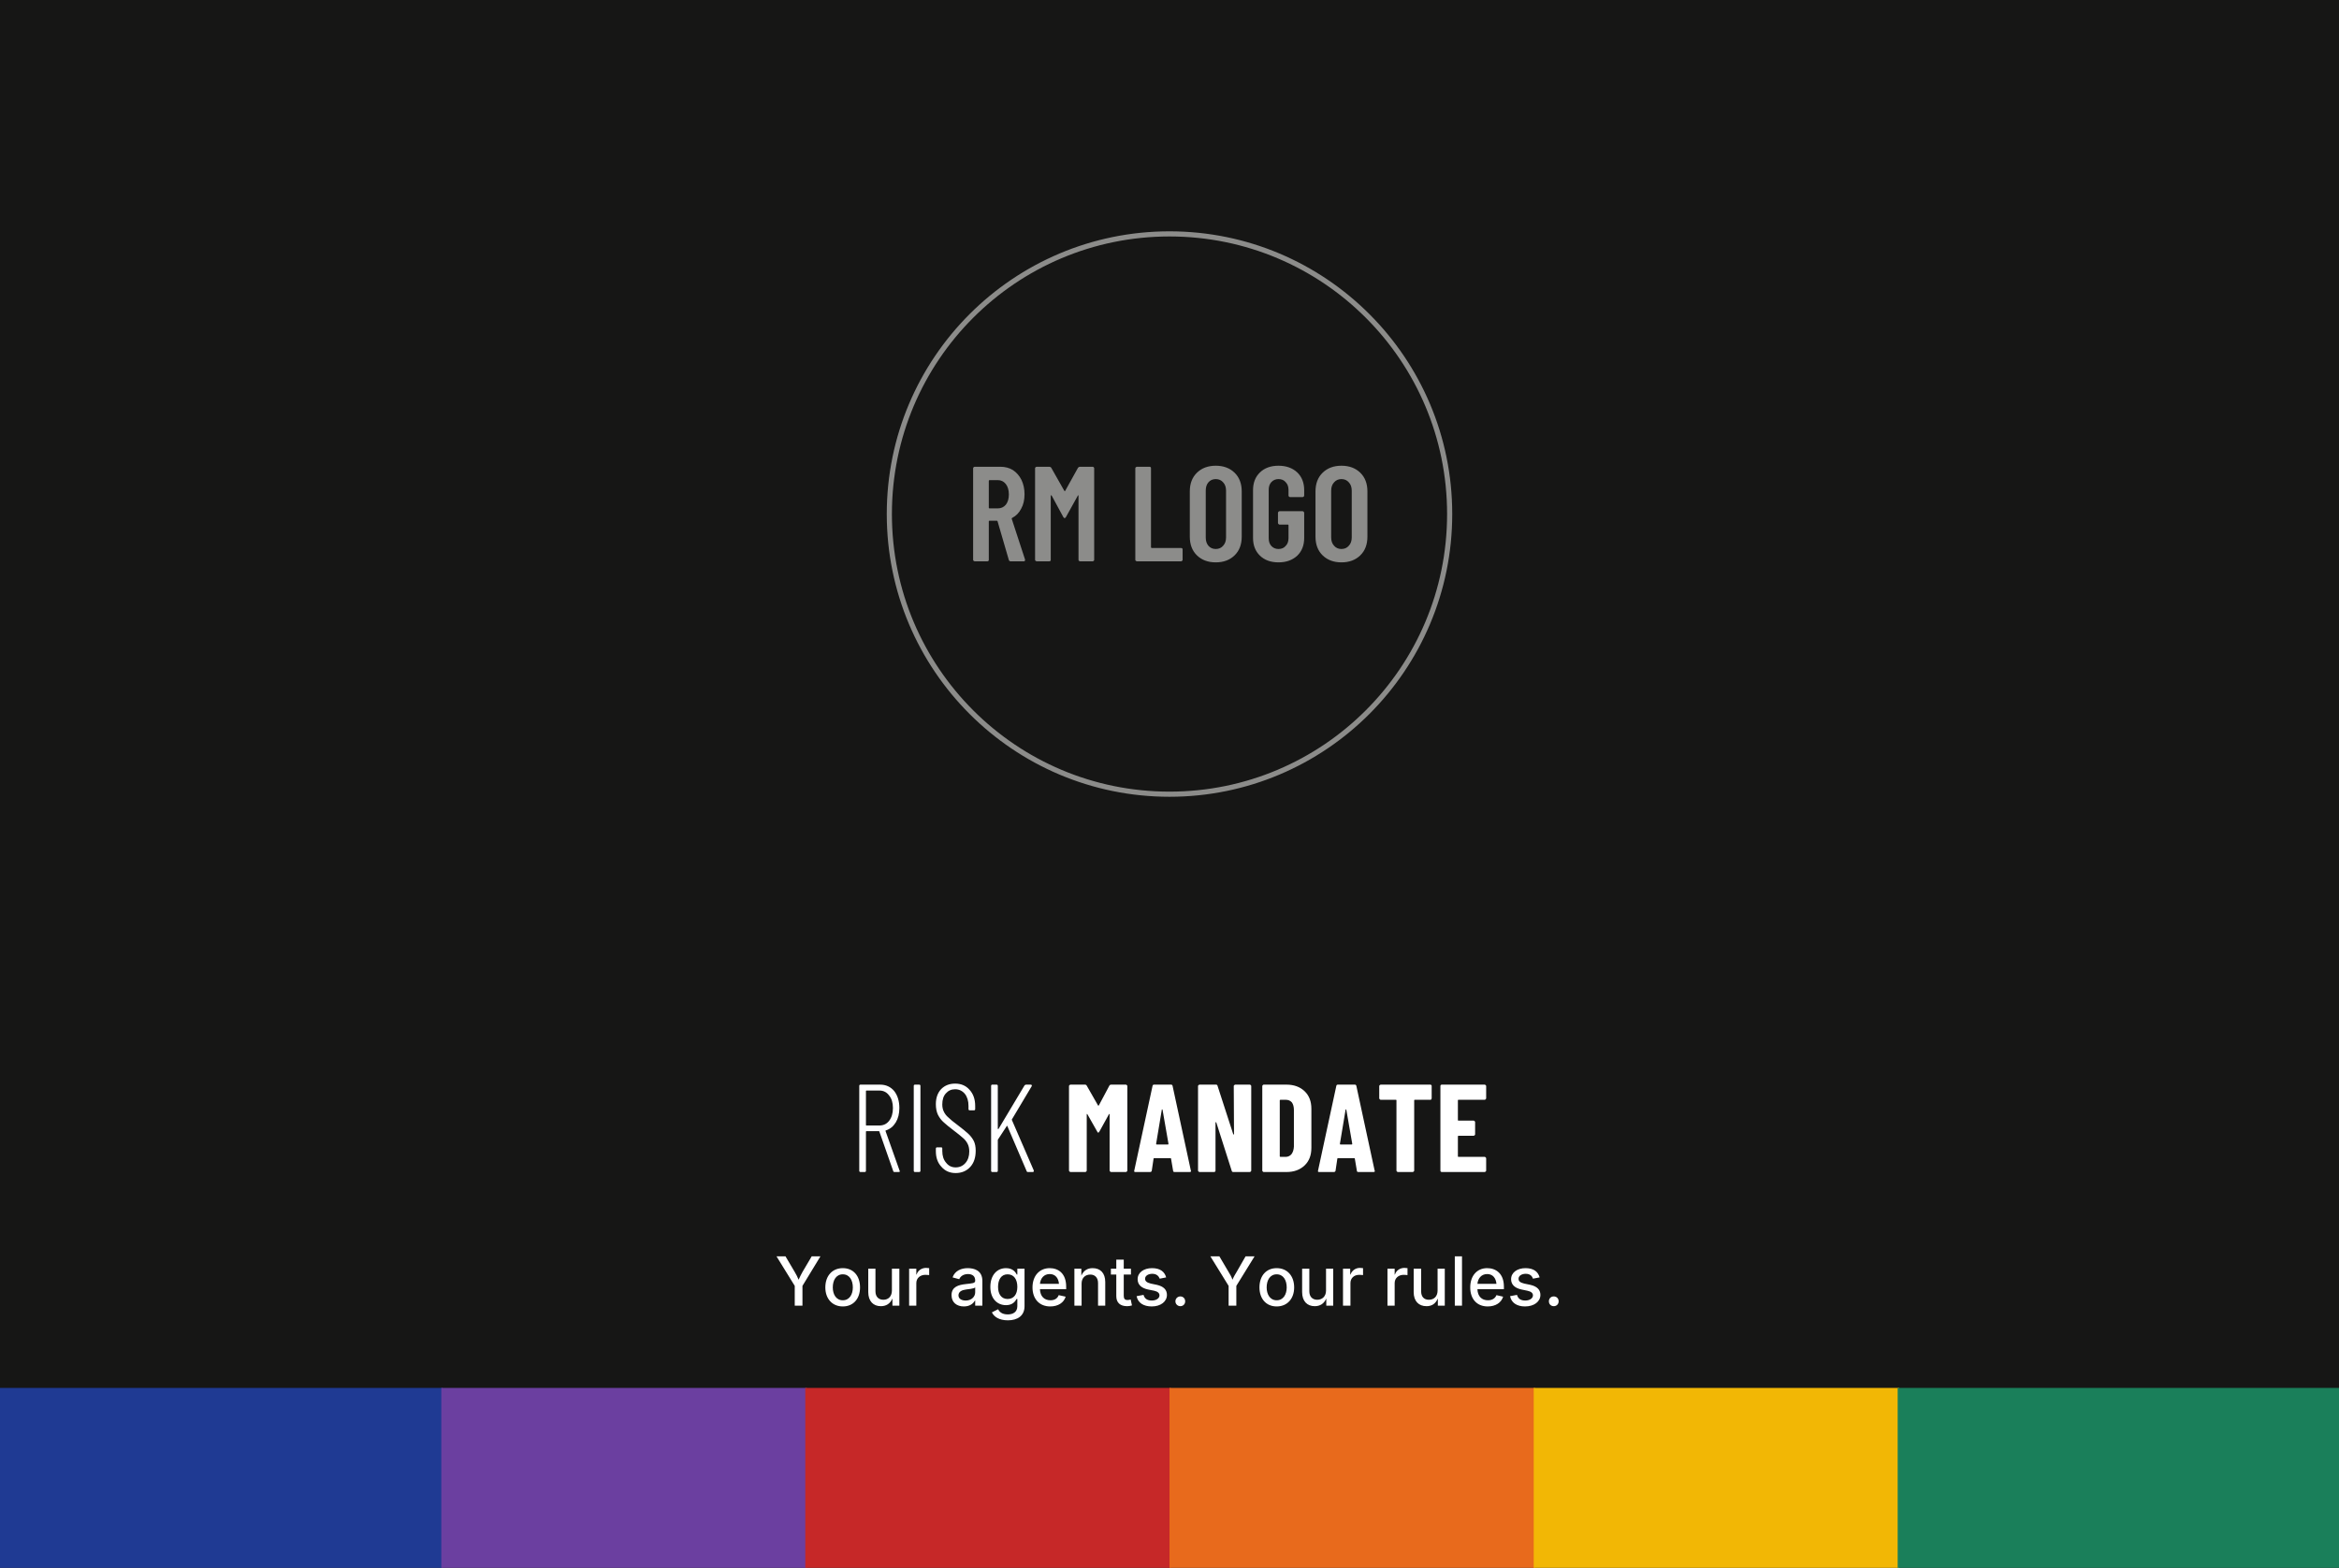
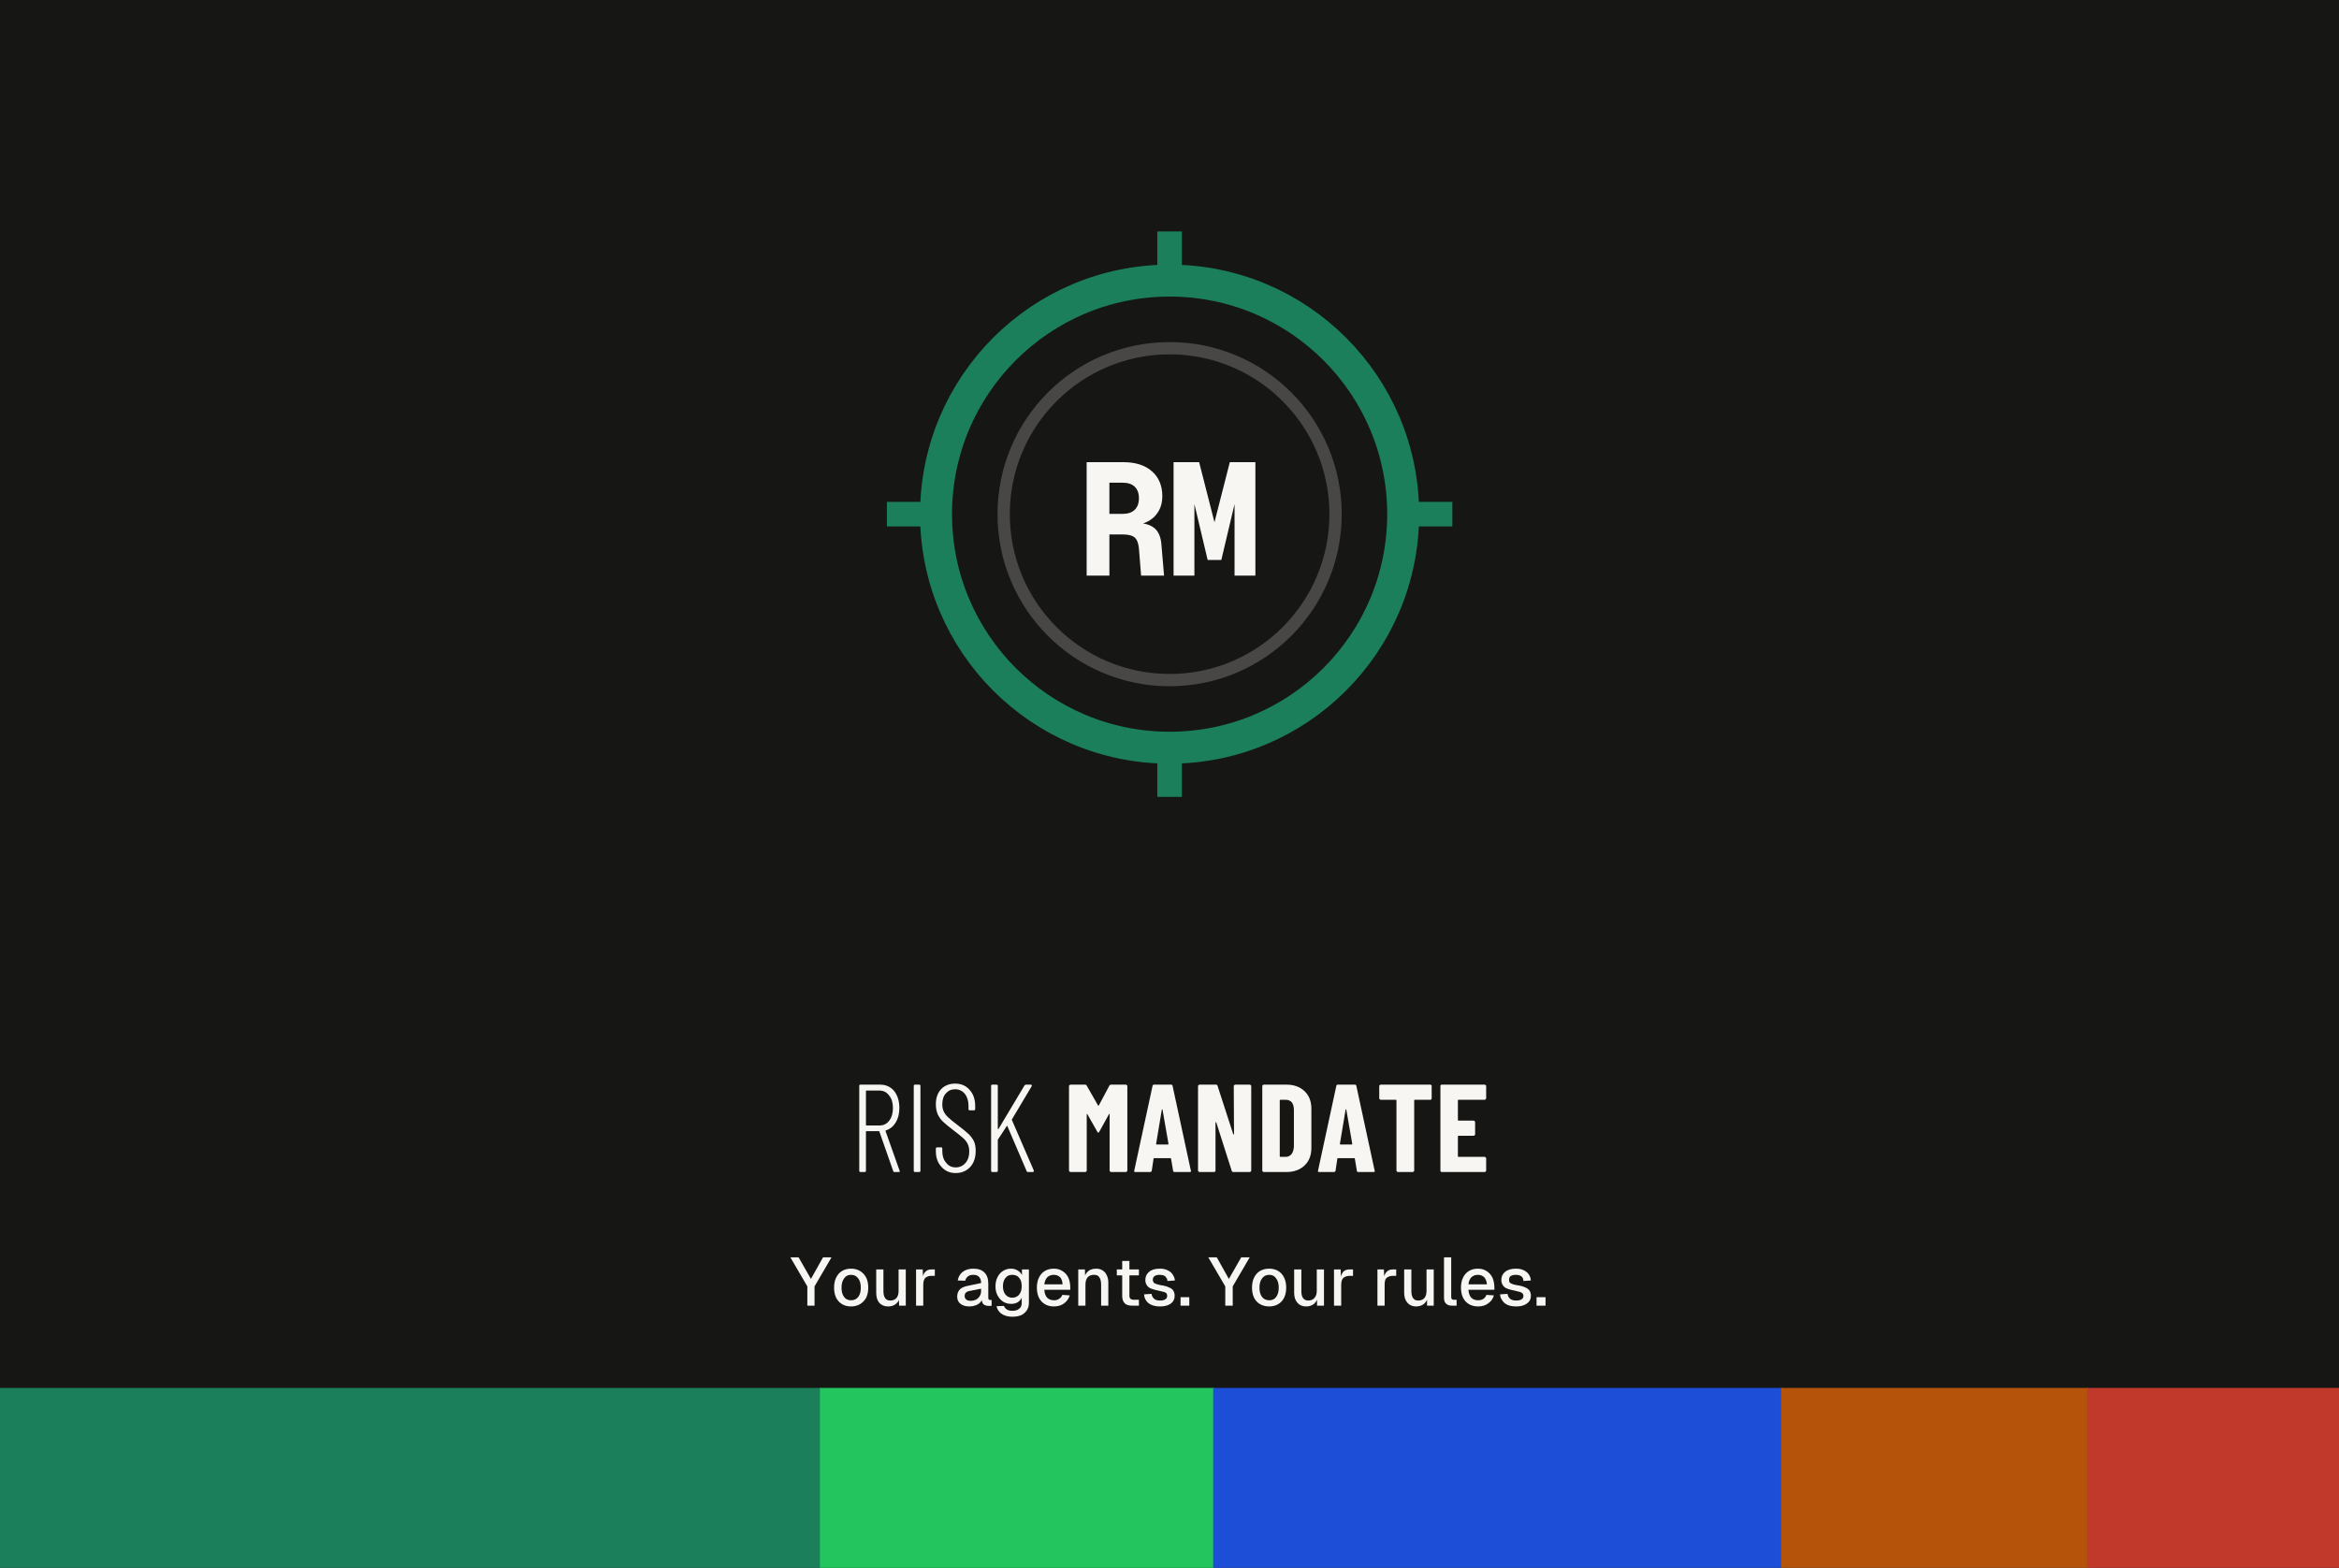
<svg xmlns="http://www.w3.org/2000/svg" width="91mm" height="61mm" viewBox="0 0 91 61">
  <rect x="0" y="0" width="91" height="61" fill="#161615" />
-   <g id="rm-logo" class="safe" data-role="logo" data-cut="knockout" data-d="22">
-     <circle cx="45.5" cy="20" r="10.9" fill="none" stroke="#8C8C8A" stroke-width="0.2" />
-     <path class="safe" data-role="placeholder" d="M39.25 21.79 38.81 20.28Q38.8 20.26 38.78 20.26H38.5Q38.47 20.26 38.47 20.28V21.78Q38.47 21.81 38.46 21.82Q38.44 21.84 38.41 21.84H37.93Q37.9 21.84 37.88 21.82Q37.86 21.81 37.86 21.78V18.22Q37.86 18.19 37.88 18.18Q37.9 18.16 37.93 18.16H38.92Q39.2 18.16 39.41 18.29Q39.62 18.43 39.74 18.67Q39.86 18.92 39.86 19.23Q39.86 19.56 39.73 19.79Q39.61 20.03 39.38 20.15Q39.36 20.16 39.36 20.18L39.88 21.77Q39.88 21.78 39.88 21.79Q39.88 21.84 39.83 21.84H39.32Q39.27 21.84 39.25 21.79ZM38.47 18.71V19.76Q38.47 19.78 38.5 19.78H38.82Q39.01 19.78 39.13 19.64Q39.25 19.49 39.25 19.24Q39.25 18.98 39.13 18.83Q39.01 18.68 38.82 18.68H38.5Q38.47 18.68 38.47 18.71ZM42.02 18.16H42.51Q42.53 18.16 42.55 18.18Q42.57 18.19 42.57 18.22V21.78Q42.57 21.81 42.55 21.82Q42.53 21.84 42.51 21.84H42.02Q42 21.84 41.98 21.82Q41.96 21.81 41.96 21.78V19.29Q41.96 19.27 41.95 19.27Q41.94 19.27 41.93 19.29L41.47 20.12Q41.44 20.16 41.42 20.16Q41.4 20.16 41.37 20.12L40.92 19.29Q40.91 19.27 40.9 19.27Q40.88 19.27 40.88 19.29V21.78Q40.88 21.81 40.87 21.82Q40.85 21.84 40.82 21.84H40.34Q40.31 21.84 40.29 21.82Q40.27 21.81 40.27 21.78V18.22Q40.27 18.19 40.29 18.18Q40.31 18.16 40.34 18.16H40.82Q40.87 18.16 40.9 18.2L41.41 19.1Q41.43 19.12 41.44 19.1L41.94 18.2Q41.97 18.16 42.02 18.16ZM44.17 21.78V18.22Q44.17 18.19 44.19 18.18Q44.21 18.16 44.24 18.16H44.72Q44.75 18.16 44.77 18.18Q44.78 18.19 44.78 18.22V21.29Q44.78 21.32 44.81 21.32H45.95Q45.97 21.32 45.99 21.33Q46.01 21.35 46.01 21.38V21.78Q46.01 21.81 45.99 21.82Q45.97 21.84 45.95 21.84H44.24Q44.21 21.84 44.19 21.82Q44.17 21.81 44.17 21.78ZM46.29 20.88V19.12Q46.29 18.66 46.57 18.39Q46.85 18.12 47.3 18.12Q47.75 18.12 48.03 18.39Q48.31 18.66 48.31 19.12V20.88Q48.31 21.34 48.03 21.61Q47.75 21.88 47.3 21.88Q46.85 21.88 46.57 21.61Q46.29 21.34 46.29 20.88ZM47.7 20.91V19.09Q47.7 18.89 47.59 18.77Q47.48 18.64 47.3 18.64Q47.12 18.64 47.01 18.77Q46.91 18.89 46.91 19.09V20.91Q46.91 21.11 47.01 21.23Q47.12 21.36 47.3 21.36Q47.48 21.36 47.59 21.23Q47.7 21.11 47.7 20.91ZM48.75 20.93V19.07Q48.75 18.64 49.02 18.38Q49.29 18.12 49.74 18.12Q50.19 18.12 50.47 18.38Q50.74 18.64 50.74 19.07V19.28Q50.74 19.31 50.72 19.32Q50.7 19.34 50.68 19.34H50.19Q50.17 19.34 50.15 19.32Q50.13 19.31 50.13 19.28V19.06Q50.13 18.87 50.02 18.76Q49.92 18.64 49.74 18.64Q49.57 18.64 49.46 18.76Q49.36 18.87 49.36 19.06V20.94Q49.36 21.13 49.46 21.24Q49.57 21.36 49.74 21.36Q49.92 21.36 50.02 21.24Q50.13 21.13 50.13 20.94V20.43Q50.13 20.41 50.1 20.41H49.78Q49.76 20.41 49.74 20.39Q49.72 20.37 49.72 20.34V19.96Q49.72 19.93 49.74 19.91Q49.76 19.89 49.78 19.89H50.68Q50.7 19.89 50.72 19.91Q50.74 19.93 50.74 19.96V20.93Q50.74 21.36 50.47 21.62Q50.19 21.88 49.74 21.88Q49.29 21.88 49.02 21.62Q48.75 21.36 48.75 20.93ZM51.18 20.88V19.12Q51.18 18.66 51.46 18.39Q51.74 18.12 52.19 18.12Q52.64 18.12 52.92 18.39Q53.2 18.66 53.2 19.12V20.88Q53.2 21.34 52.92 21.61Q52.64 21.88 52.19 21.88Q51.74 21.88 51.46 21.61Q51.18 21.34 51.18 20.88ZM52.59 20.91V19.09Q52.59 18.89 52.48 18.77Q52.37 18.64 52.19 18.64Q52.01 18.64 51.9 18.77Q51.79 18.89 51.79 19.09V20.91Q51.79 21.11 51.9 21.23Q52.01 21.36 52.19 21.36Q52.37 21.36 52.48 21.23Q52.59 21.11 52.59 20.91Z" fill="#8C8C8A" />
+   <g id="rm-logo" class="safe" data-role="logo" data-cut="knockout" data-d="22" data-src="brand/riskmandate-mark-knockout.svg" transform="translate(30.2,4.7) scale(0.478261)">
+     <circle cx="32" cy="32" r="19" stroke="#1A7F5A" stroke-width="2.6" fill="none" />
+     <circle cx="32" cy="32" r="13.5" stroke="#484746" stroke-width="1" fill="none" />
+     <g stroke="#1A7F5A" stroke-width="2">
+       <line x1="32" y1="9" x2="32" y2="14" />
+       <line x1="32" y1="50" x2="32" y2="55" />
+       <line x1="9" y1="32" x2="14" y2="32" />
+       <line x1="50" y1="32" x2="55" y2="32" />
+     </g>
+     <path d="M25.251 37.000L25.251 27.770L28.230 27.770C29.227 27.770 30.006 28.019 30.566 28.516C31.127 29.014 31.408 29.689 31.408 30.542C31.408 30.996 31.312 31.392 31.120 31.731C30.929 32.070 30.669 32.336 30.342 32.529C30.014 32.723 29.652 32.835 29.255 32.866L29.203 32.694C29.891 32.708 30.404 32.850 30.743 33.121C31.082 33.391 31.278 33.826 31.330 34.426L31.548 37.000L29.681 37.000L29.515 34.920C29.489 34.572 29.428 34.306 29.333 34.123C29.237 33.940 29.092 33.815 28.896 33.749C28.700 33.682 28.437 33.649 28.106 33.649L27.102 33.649L27.102 37.000ZM27.102 31.979L28.168 31.979C28.601 31.979 28.932 31.868 29.161 31.645C29.390 31.423 29.504 31.109 29.504 30.705C29.504 30.298 29.390 29.985 29.161 29.767C28.932 29.548 28.601 29.439 28.168 29.439L27.102 29.439ZM35.094 35.726L33.788 30.214L34.017 30.167L34.017 37.000L32.322 37.000L32.322 27.770L34.402 27.770L35.894 33.615L35.406 33.615L36.898 27.770L38.978 27.770L38.978 37.000L37.283 37.000L37.283 30.167L37.512 30.214L36.206 35.726Z" fill="#F7F6F2" />
  </g>
-   <path class="safe" data-role="wordmark" d="M34.75 45.56 34.21 44.02Q34.21 44.01 34.19 44.01H33.71Q33.69 44.01 33.69 44.03V45.55Q33.69 45.6 33.64 45.6H33.48Q33.43 45.6 33.43 45.55V42.25Q33.43 42.2 33.48 42.2H34.24Q34.58 42.2 34.79 42.45Q34.99 42.71 34.99 43.11Q34.99 43.44 34.85 43.67Q34.71 43.9 34.47 43.98Q34.45 43.98 34.45 44L35 45.55L35.01 45.57Q35.01 45.6 34.96 45.6H34.8Q34.76 45.6 34.75 45.56ZM33.69 42.45V43.77Q33.69 43.79 33.71 43.79H34.21Q34.45 43.79 34.59 43.61Q34.74 43.42 34.74 43.11Q34.74 42.8 34.59 42.62Q34.45 42.43 34.21 42.43H33.71Q33.69 42.43 33.69 42.45ZM35.55 45.55V42.25Q35.55 42.2 35.6 42.2H35.76Q35.81 42.2 35.81 42.25V45.55Q35.81 45.6 35.76 45.6H35.6Q35.55 45.6 35.55 45.55ZM36.41 44.79V44.69Q36.41 44.64 36.46 44.64H36.62Q36.66 44.64 36.66 44.69V44.78Q36.66 45.07 36.81 45.24Q36.95 45.42 37.18 45.42Q37.41 45.42 37.56 45.25Q37.71 45.08 37.71 44.8Q37.71 44.62 37.64 44.49Q37.57 44.36 37.46 44.27Q37.35 44.17 37.1 43.98Q36.85 43.79 36.72 43.67Q36.58 43.55 36.49 43.37Q36.41 43.2 36.41 42.96Q36.41 42.59 36.62 42.37Q36.83 42.16 37.16 42.16Q37.51 42.16 37.72 42.4Q37.94 42.64 37.94 43.03V43.15Q37.94 43.2 37.89 43.2H37.73Q37.68 43.2 37.68 43.15V43.03Q37.68 42.74 37.54 42.56Q37.39 42.38 37.16 42.38Q36.94 42.38 36.8 42.54Q36.66 42.69 36.66 42.97Q36.66 43.13 36.72 43.25Q36.78 43.38 36.9 43.48Q37.01 43.59 37.24 43.76Q37.53 43.98 37.67 44.11Q37.81 44.24 37.89 44.4Q37.96 44.55 37.96 44.77Q37.96 45.17 37.75 45.4Q37.53 45.64 37.18 45.64Q36.84 45.64 36.63 45.4Q36.41 45.17 36.41 44.79ZM38.56 45.55V42.25Q38.56 42.2 38.61 42.2H38.77Q38.82 42.2 38.82 42.25V43.91Q38.82 43.93 38.83 43.93Q38.84 43.93 38.85 43.92L39.86 42.23Q39.89 42.2 39.92 42.2H40.1Q40.13 42.2 40.14 42.22Q40.15 42.23 40.14 42.26L39.37 43.55Q39.36 43.56 39.37 43.58L40.22 45.54L40.22 45.56Q40.22 45.6 40.18 45.6H39.99Q39.95 45.6 39.94 45.56L39.19 43.81Q39.19 43.79 39.17 43.81L38.83 44.33Q38.82 44.34 38.82 44.36V45.55Q38.82 45.6 38.77 45.6H38.61Q38.56 45.6 38.56 45.55Z" fill="#FFFFFF" />
-   <path class="safe" data-role="wordmark" d="M43.24 42.2H43.8Q43.82 42.2 43.84 42.22Q43.86 42.23 43.86 42.26V45.54Q43.86 45.57 43.84 45.58Q43.82 45.6 43.8 45.6H43.23Q43.21 45.6 43.19 45.58Q43.17 45.57 43.17 45.54V43.36Q43.17 43.34 43.16 43.34Q43.15 43.34 43.14 43.36L42.77 44.03Q42.74 44.07 42.73 44.07Q42.71 44.07 42.69 44.03L42.31 43.36Q42.3 43.34 42.29 43.34Q42.28 43.34 42.28 43.36V45.54Q42.28 45.57 42.26 45.58Q42.25 45.6 42.22 45.6H41.65Q41.63 45.6 41.61 45.58Q41.59 45.57 41.59 45.54V42.26Q41.59 42.23 41.61 42.22Q41.63 42.2 41.65 42.2H42.21Q42.26 42.2 42.28 42.24L42.72 43.01Q42.73 43.03 42.75 43.01L43.16 42.24Q43.18 42.2 43.24 42.2ZM45.64 45.55 45.56 45.08Q45.56 45.06 45.53 45.06H44.91Q44.88 45.06 44.88 45.08L44.81 45.55Q44.8 45.6 44.74 45.6H44.17Q44.11 45.6 44.13 45.54L44.84 42.25Q44.85 42.2 44.9 42.2H45.56Q45.61 42.2 45.62 42.25L46.33 45.54L46.34 45.56Q46.34 45.6 46.28 45.6H45.7Q45.64 45.6 45.64 45.55ZM45 44.53H45.44Q45.46 44.53 45.46 44.5L45.23 43.18Q45.22 43.16 45.21 43.16Q45.2 43.16 45.2 43.18L44.98 44.5Q44.98 44.53 45 44.53ZM48.06 42.2H48.62Q48.65 42.2 48.66 42.22Q48.68 42.23 48.68 42.26V45.54Q48.68 45.57 48.66 45.58Q48.65 45.6 48.62 45.6H47.98Q47.93 45.6 47.92 45.55L47.32 43.67Q47.31 43.66 47.3 43.66Q47.29 43.66 47.29 43.68L47.29 45.54Q47.29 45.57 47.28 45.58Q47.26 45.6 47.23 45.6H46.67Q46.65 45.6 46.63 45.58Q46.61 45.57 46.61 45.54V42.26Q46.61 42.23 46.63 42.22Q46.65 42.2 46.67 42.2H47.31Q47.36 42.2 47.37 42.25L47.98 44.13Q47.98 44.14 47.99 44.14Q48.01 44.14 48.01 44.12L48 42.26Q48 42.23 48.02 42.22Q48.04 42.2 48.06 42.2ZM49.11 45.54V42.26Q49.11 42.23 49.13 42.22Q49.14 42.2 49.17 42.2H50.05Q50.49 42.2 50.76 42.46Q51.02 42.71 51.02 43.14V44.66Q51.02 45.09 50.76 45.34Q50.49 45.6 50.05 45.6H49.17Q49.14 45.6 49.13 45.58Q49.11 45.57 49.11 45.54ZM49.82 45.01 50.04 45.01Q50.17 45 50.25 44.9Q50.33 44.79 50.34 44.61V43.19Q50.34 43 50.26 42.89Q50.17 42.79 50.03 42.79H49.82Q49.79 42.79 49.79 42.81V44.99Q49.79 45.01 49.82 45.01ZM52.79 45.55 52.71 45.08Q52.71 45.06 52.68 45.06H52.06Q52.03 45.06 52.03 45.08L51.96 45.55Q51.95 45.6 51.89 45.6H51.32Q51.26 45.6 51.28 45.54L51.99 42.25Q52 42.2 52.05 42.2H52.71Q52.76 42.2 52.77 42.25L53.48 45.54L53.49 45.56Q53.49 45.6 53.43 45.6H52.85Q52.79 45.6 52.79 45.55ZM52.15 44.53H52.59Q52.61 44.53 52.61 44.5L52.38 43.18Q52.37 43.16 52.36 43.16Q52.35 43.16 52.35 43.18L52.13 44.5Q52.13 44.53 52.15 44.53ZM55.7 42.26V42.73Q55.7 42.75 55.69 42.77Q55.67 42.79 55.65 42.79H55.04Q55.02 42.79 55.02 42.81V45.54Q55.02 45.57 55 45.58Q54.98 45.6 54.96 45.6H54.39Q54.36 45.6 54.35 45.58Q54.33 45.57 54.33 45.54V42.81Q54.33 42.79 54.31 42.79H53.72Q53.7 42.79 53.68 42.77Q53.66 42.75 53.66 42.73V42.26Q53.66 42.23 53.68 42.22Q53.7 42.2 53.72 42.2H55.65Q55.67 42.2 55.69 42.22Q55.7 42.23 55.7 42.26ZM57.76 42.79H56.74Q56.72 42.79 56.72 42.81V43.58Q56.72 43.6 56.74 43.6H57.33Q57.35 43.6 57.37 43.62Q57.39 43.64 57.39 43.66V44.13Q57.39 44.16 57.37 44.17Q57.35 44.19 57.33 44.19H56.74Q56.72 44.19 56.72 44.22V44.99Q56.72 45.01 56.74 45.01H57.76Q57.78 45.01 57.8 45.03Q57.82 45.05 57.82 45.07V45.54Q57.82 45.57 57.8 45.58Q57.78 45.6 57.76 45.6H56.09Q56.07 45.6 56.05 45.58Q56.04 45.57 56.04 45.54V42.26Q56.04 42.23 56.05 42.22Q56.07 42.2 56.09 42.2H57.76Q57.78 42.2 57.8 42.22Q57.82 42.23 57.82 42.26V42.73Q57.82 42.75 57.8 42.77Q57.78 42.79 57.76 42.79Z" fill="#FFFFFF" />
-   <path class="safe" data-role="line" d="M30.92 50.8H31.22V50.03L31.92 48.88H31.58L31.22 49.49C31.17 49.59 31.12 49.67 31.07 49.79C31.02 49.67 30.98 49.59 30.92 49.49L30.56 48.88H30.21L30.92 50.03ZM32.79 50.83C33.2 50.83 33.46 50.53 33.46 50.09C33.46 49.64 33.2 49.34 32.79 49.34C32.38 49.34 32.11 49.64 32.11 50.09C32.11 50.53 32.38 50.83 32.79 50.83ZM32.79 50.59C32.53 50.59 32.4 50.36 32.4 50.09C32.4 49.81 32.53 49.58 32.79 49.58C33.05 49.58 33.18 49.81 33.18 50.09C33.18 50.36 33.05 50.59 32.79 50.59ZM34.27 50.82C34.47 50.82 34.63 50.73 34.72 50.52L34.72 50.8H34.99V49.36H34.7V50.21C34.7 50.44 34.56 50.57 34.37 50.57C34.18 50.57 34.06 50.45 34.06 50.24V49.36H33.78V50.27C33.78 50.63 33.98 50.82 34.27 50.82ZM35.37 50.8H35.65V49.92C35.65 49.73 35.8 49.6 36 49.6C36.06 49.6 36.13 49.61 36.15 49.61V49.34C36.12 49.34 36.06 49.33 36.03 49.33C35.86 49.33 35.71 49.43 35.66 49.59H35.65V49.36H35.37ZM37.5 50.83C37.74 50.83 37.87 50.71 37.93 50.6H37.94V50.8H38.22V49.84C38.22 49.42 37.89 49.34 37.65 49.34C37.4 49.34 37.15 49.44 37.06 49.7L37.32 49.77C37.36 49.67 37.47 49.57 37.66 49.57C37.84 49.57 37.94 49.66 37.94 49.82V49.83C37.94 49.93 37.83 49.93 37.57 49.96C37.3 49.99 37.02 50.06 37.02 50.39C37.02 50.68 37.23 50.83 37.5 50.83ZM37.57 50.6C37.41 50.6 37.29 50.53 37.29 50.4C37.29 50.25 37.43 50.19 37.59 50.17C37.67 50.16 37.89 50.14 37.94 50.09V50.28C37.94 50.45 37.8 50.6 37.57 50.6ZM39.21 51.37C39.58 51.37 39.86 51.2 39.86 50.82V49.36H39.58V49.59H39.56C39.51 49.5 39.41 49.34 39.14 49.34C38.79 49.34 38.53 49.61 38.53 50.07C38.53 50.53 38.8 50.78 39.14 50.78C39.4 50.78 39.5 50.63 39.55 50.54H39.58V50.82C39.58 51.04 39.42 51.14 39.21 51.14C38.97 51.14 38.88 51.03 38.83 50.94L38.59 51.06C38.67 51.23 38.87 51.37 39.21 51.37ZM39.2 50.54C38.96 50.54 38.83 50.35 38.83 50.07C38.83 49.79 38.95 49.58 39.2 49.58C39.45 49.58 39.58 49.78 39.58 50.07C39.58 50.36 39.44 50.54 39.2 50.54ZM40.86 50.83C41.17 50.83 41.39 50.68 41.46 50.45L41.19 50.39C41.14 50.52 41.03 50.59 40.87 50.59C40.63 50.59 40.47 50.44 40.46 50.16H41.48V50.06C41.48 49.54 41.17 49.34 40.84 49.34C40.44 49.34 40.17 49.64 40.17 50.09C40.17 50.54 40.44 50.83 40.86 50.83ZM40.46 49.95C40.48 49.74 40.61 49.57 40.84 49.57C41.06 49.57 41.18 49.73 41.2 49.95ZM42.08 49.94C42.08 49.72 42.22 49.59 42.42 49.59C42.6 49.59 42.72 49.71 42.72 49.92V50.8H43V49.88C43 49.53 42.81 49.34 42.51 49.34C42.31 49.34 42.16 49.43 42.07 49.63L42.07 49.36H41.8V50.8H42.08ZM44 49.36H43.72V49.01H43.43V49.36H43.22V49.59H43.43V50.43C43.43 50.68 43.58 50.82 43.85 50.82C43.91 50.82 43.98 50.81 44.04 50.79L43.99 50.56C43.96 50.57 43.9 50.58 43.87 50.58C43.76 50.58 43.72 50.53 43.72 50.41V49.59H44ZM44.81 50.83C45.16 50.83 45.4 50.64 45.4 50.38C45.4 50.18 45.27 50.05 45.01 49.99L44.77 49.94C44.62 49.9 44.55 49.85 44.55 49.75C44.55 49.64 44.67 49.56 44.83 49.56C45 49.56 45.08 49.65 45.12 49.75L45.37 49.7C45.31 49.48 45.14 49.34 44.82 49.34C44.5 49.34 44.26 49.51 44.26 49.77C44.26 49.97 44.39 50.11 44.66 50.17L44.91 50.22C45.04 50.25 45.11 50.31 45.11 50.4C45.11 50.51 44.99 50.6 44.81 50.6C44.64 50.6 44.53 50.53 44.49 50.38L44.22 50.43C44.27 50.69 44.49 50.83 44.81 50.83ZM45.92 50.82C46.03 50.82 46.11 50.74 46.11 50.63C46.11 50.52 46.03 50.44 45.92 50.44C45.82 50.44 45.73 50.52 45.73 50.63C45.73 50.74 45.82 50.82 45.92 50.82ZM47.8 50.8H48.1V50.03L48.81 48.88H48.46L48.11 49.49C48.05 49.59 48 49.67 47.95 49.79C47.91 49.67 47.86 49.59 47.8 49.49L47.44 48.88H47.09L47.8 50.03ZM49.67 50.83C50.08 50.83 50.35 50.53 50.35 50.09C50.35 49.64 50.08 49.34 49.67 49.34C49.26 49.34 49 49.64 49 50.09C49 50.53 49.26 50.83 49.67 50.83ZM49.67 50.59C49.41 50.59 49.28 50.36 49.28 50.09C49.28 49.81 49.41 49.58 49.67 49.58C49.93 49.58 50.06 49.81 50.06 50.09C50.06 50.36 49.93 50.59 49.67 50.59ZM51.15 50.82C51.35 50.82 51.51 50.73 51.6 50.52L51.6 50.8H51.87V49.36H51.59V50.21C51.59 50.44 51.44 50.57 51.25 50.57C51.06 50.57 50.94 50.45 50.94 50.24V49.36H50.66V50.27C50.66 50.63 50.86 50.82 51.15 50.82ZM52.25 50.8H52.54V49.92C52.54 49.73 52.68 49.6 52.88 49.6C52.94 49.6 53.01 49.61 53.03 49.61V49.34C53 49.34 52.94 49.33 52.91 49.33C52.74 49.33 52.6 49.43 52.54 49.59H52.53V49.36H52.25ZM53.98 50.8H54.26V49.92C54.26 49.73 54.41 49.6 54.61 49.6C54.67 49.6 54.74 49.61 54.76 49.61V49.34C54.73 49.34 54.67 49.33 54.64 49.33C54.47 49.33 54.32 49.43 54.27 49.59H54.26V49.36H53.98ZM55.5 50.82C55.7 50.82 55.85 50.73 55.94 50.52L55.94 50.8H56.21V49.36H55.93V50.21C55.93 50.44 55.79 50.57 55.59 50.57C55.4 50.57 55.29 50.45 55.29 50.24V49.36H55V50.27C55 50.63 55.2 50.82 55.5 50.82ZM56.88 48.88H56.6V50.8H56.88ZM57.88 50.83C58.19 50.83 58.41 50.68 58.48 50.45L58.22 50.39C58.17 50.52 58.05 50.59 57.89 50.59C57.65 50.59 57.49 50.44 57.48 50.16H58.51V50.06C58.51 49.54 58.19 49.34 57.86 49.34C57.46 49.34 57.2 49.64 57.2 50.09C57.2 50.54 57.46 50.83 57.88 50.83ZM57.48 49.95C57.5 49.74 57.63 49.57 57.86 49.57C58.08 49.57 58.2 49.73 58.22 49.95ZM59.33 50.83C59.69 50.83 59.93 50.64 59.93 50.38C59.93 50.18 59.8 50.05 59.54 49.99L59.3 49.94C59.14 49.9 59.08 49.85 59.08 49.75C59.08 49.64 59.2 49.56 59.36 49.56C59.53 49.56 59.61 49.65 59.64 49.75L59.9 49.7C59.84 49.48 59.67 49.34 59.35 49.34C59.03 49.34 58.79 49.51 58.79 49.77C58.79 49.97 58.92 50.11 59.19 50.17L59.43 50.22C59.57 50.25 59.64 50.31 59.64 50.4C59.64 50.51 59.52 50.6 59.34 50.6C59.17 50.6 59.06 50.53 59.02 50.38L58.75 50.43C58.8 50.69 59.02 50.83 59.33 50.83ZM60.45 50.82C60.56 50.82 60.64 50.74 60.64 50.63C60.64 50.52 60.56 50.44 60.45 50.44C60.34 50.44 60.26 50.52 60.26 50.63C60.26 50.74 60.34 50.82 60.45 50.82Z" fill="#FFFFFF" />
-   <rect x="0" y="54" width="17.22" height="7" fill="#1f3a93" />
-   <rect x="17.17" y="54" width="14.22" height="7" fill="#6b3fa0" />
-   <rect x="31.33" y="54" width="14.22" height="7" fill="#c62828" />
-   <rect x="45.5" y="54" width="14.22" height="7" fill="#e86a1c" />
-   <rect x="59.67" y="54" width="14.22" height="7" fill="#f2b705" />
-   <rect x="73.83" y="54" width="17.17" height="7" fill="#1A7F5A" />
+   <path class="safe" data-role="wordmark" d="M34.75 45.56 34.21 44.02Q34.21 44.01 34.19 44.01H33.71Q33.69 44.01 33.69 44.03V45.55Q33.69 45.6 33.64 45.6H33.48Q33.43 45.6 33.43 45.55V42.25Q33.43 42.2 33.48 42.2H34.24Q34.58 42.2 34.79 42.45Q34.99 42.71 34.99 43.11Q34.99 43.44 34.85 43.67Q34.71 43.9 34.47 43.98Q34.45 43.98 34.45 44L35 45.55L35.01 45.57Q35.01 45.6 34.96 45.6H34.8Q34.76 45.6 34.75 45.56ZM33.69 42.45V43.77Q33.69 43.79 33.71 43.79H34.21Q34.45 43.79 34.59 43.61Q34.74 43.42 34.74 43.11Q34.74 42.8 34.59 42.62Q34.45 42.43 34.21 42.43H33.71Q33.69 42.43 33.69 42.45ZM35.55 45.55V42.25Q35.55 42.2 35.6 42.2H35.76Q35.81 42.2 35.81 42.25V45.55Q35.81 45.6 35.76 45.6H35.6Q35.55 45.6 35.55 45.55ZM36.41 44.79V44.69Q36.41 44.64 36.46 44.64H36.62Q36.66 44.64 36.66 44.69V44.78Q36.66 45.07 36.81 45.24Q36.95 45.42 37.18 45.42Q37.41 45.42 37.56 45.25Q37.71 45.08 37.71 44.8Q37.71 44.62 37.64 44.49Q37.57 44.36 37.46 44.27Q37.35 44.17 37.1 43.98Q36.85 43.79 36.72 43.67Q36.58 43.55 36.49 43.37Q36.41 43.2 36.41 42.96Q36.41 42.59 36.62 42.37Q36.83 42.16 37.16 42.16Q37.51 42.16 37.72 42.4Q37.94 42.64 37.94 43.03V43.15Q37.94 43.2 37.89 43.2H37.73Q37.68 43.2 37.68 43.15V43.03Q37.68 42.74 37.54 42.56Q37.39 42.38 37.16 42.38Q36.94 42.38 36.8 42.54Q36.66 42.69 36.66 42.97Q36.66 43.13 36.72 43.25Q36.78 43.38 36.9 43.48Q37.01 43.59 37.24 43.76Q37.53 43.98 37.67 44.11Q37.81 44.24 37.89 44.4Q37.96 44.55 37.96 44.77Q37.96 45.17 37.75 45.4Q37.53 45.64 37.18 45.64Q36.84 45.64 36.63 45.4Q36.41 45.17 36.41 44.79ZM38.56 45.55V42.25Q38.56 42.2 38.61 42.2H38.77Q38.82 42.2 38.82 42.25V43.91Q38.82 43.93 38.83 43.93Q38.84 43.93 38.85 43.92L39.86 42.23Q39.89 42.2 39.92 42.2H40.1Q40.13 42.2 40.14 42.22Q40.15 42.23 40.14 42.26L39.37 43.55Q39.36 43.56 39.37 43.58L40.22 45.54L40.22 45.56Q40.22 45.6 40.18 45.6H39.99Q39.95 45.6 39.94 45.56L39.19 43.81Q39.19 43.79 39.17 43.81L38.83 44.33Q38.82 44.34 38.82 44.36V45.55Q38.82 45.6 38.77 45.6H38.61Q38.56 45.6 38.56 45.55Z" fill="#F7F6F2" />
+   <path class="safe" data-role="wordmark" d="M43.24 42.2H43.8Q43.82 42.2 43.84 42.22Q43.86 42.23 43.86 42.26V45.54Q43.86 45.57 43.84 45.58Q43.82 45.6 43.8 45.6H43.23Q43.21 45.6 43.19 45.58Q43.17 45.57 43.17 45.54V43.36Q43.17 43.34 43.16 43.34Q43.15 43.34 43.14 43.36L42.77 44.03Q42.74 44.07 42.73 44.07Q42.71 44.07 42.69 44.03L42.31 43.36Q42.3 43.34 42.29 43.34Q42.28 43.34 42.28 43.36V45.54Q42.28 45.57 42.26 45.58Q42.25 45.6 42.22 45.6H41.65Q41.63 45.6 41.61 45.58Q41.59 45.57 41.59 45.54V42.26Q41.59 42.23 41.61 42.22Q41.63 42.2 41.65 42.2H42.21Q42.26 42.2 42.28 42.24L42.72 43.01Q42.73 43.03 42.75 43.01L43.16 42.24Q43.18 42.2 43.24 42.2ZM45.64 45.55 45.56 45.08Q45.56 45.06 45.53 45.06H44.91Q44.88 45.06 44.88 45.08L44.81 45.55Q44.8 45.6 44.74 45.6H44.17Q44.11 45.6 44.13 45.54L44.84 42.25Q44.85 42.2 44.9 42.2H45.56Q45.61 42.2 45.62 42.25L46.33 45.54L46.34 45.56Q46.34 45.6 46.28 45.6H45.7Q45.64 45.6 45.64 45.55ZM45 44.53H45.44Q45.46 44.53 45.46 44.5L45.23 43.18Q45.22 43.16 45.21 43.16Q45.2 43.16 45.2 43.18L44.98 44.5Q44.98 44.53 45 44.53ZM48.06 42.2H48.62Q48.65 42.2 48.66 42.22Q48.68 42.23 48.68 42.26V45.54Q48.68 45.57 48.66 45.58Q48.65 45.6 48.62 45.6H47.98Q47.93 45.6 47.92 45.55L47.32 43.67Q47.31 43.66 47.3 43.66Q47.29 43.66 47.29 43.68L47.29 45.54Q47.29 45.57 47.28 45.58Q47.26 45.6 47.23 45.6H46.67Q46.65 45.6 46.63 45.58Q46.61 45.57 46.61 45.54V42.26Q46.61 42.23 46.63 42.22Q46.65 42.2 46.67 42.2H47.31Q47.36 42.2 47.37 42.25L47.98 44.13Q47.98 44.14 47.99 44.14Q48.01 44.14 48.01 44.12L48 42.26Q48 42.23 48.02 42.22Q48.04 42.2 48.06 42.2ZM49.11 45.54V42.26Q49.11 42.23 49.13 42.22Q49.14 42.2 49.17 42.2H50.05Q50.49 42.2 50.76 42.46Q51.02 42.71 51.02 43.14V44.66Q51.02 45.09 50.76 45.34Q50.49 45.6 50.05 45.6H49.17Q49.14 45.6 49.13 45.58Q49.11 45.57 49.11 45.54ZM49.82 45.01 50.04 45.01Q50.17 45 50.25 44.9Q50.33 44.79 50.34 44.61V43.19Q50.34 43 50.26 42.89Q50.17 42.79 50.03 42.79H49.82Q49.79 42.79 49.79 42.81V44.99Q49.79 45.01 49.82 45.01ZM52.79 45.55 52.71 45.08Q52.71 45.06 52.68 45.06H52.06Q52.03 45.06 52.03 45.08L51.96 45.55Q51.95 45.6 51.89 45.6H51.32Q51.26 45.6 51.28 45.54L51.99 42.25Q52 42.2 52.05 42.2H52.71Q52.76 42.2 52.77 42.25L53.48 45.54L53.49 45.56Q53.49 45.6 53.43 45.6H52.85Q52.79 45.6 52.79 45.55ZM52.15 44.53H52.59Q52.61 44.53 52.61 44.5L52.38 43.18Q52.37 43.16 52.36 43.16Q52.35 43.16 52.35 43.18L52.13 44.5Q52.13 44.53 52.15 44.53ZM55.7 42.26V42.73Q55.7 42.75 55.69 42.77Q55.67 42.79 55.65 42.79H55.04Q55.02 42.79 55.02 42.81V45.54Q55.02 45.57 55 45.58Q54.98 45.6 54.96 45.6H54.39Q54.36 45.6 54.35 45.58Q54.33 45.57 54.33 45.54V42.81Q54.33 42.79 54.31 42.79H53.72Q53.7 42.79 53.68 42.77Q53.66 42.75 53.66 42.73V42.26Q53.66 42.23 53.68 42.22Q53.7 42.2 53.72 42.2H55.65Q55.67 42.2 55.69 42.22Q55.7 42.23 55.7 42.26ZM57.76 42.79H56.74Q56.72 42.79 56.72 42.81V43.58Q56.72 43.6 56.74 43.6H57.33Q57.35 43.6 57.37 43.62Q57.39 43.64 57.39 43.66V44.13Q57.39 44.16 57.37 44.17Q57.35 44.19 57.33 44.19H56.74Q56.72 44.19 56.72 44.22V44.99Q56.72 45.01 56.74 45.01H57.76Q57.78 45.01 57.8 45.03Q57.82 45.05 57.82 45.07V45.54Q57.82 45.57 57.8 45.58Q57.78 45.6 57.76 45.6H56.09Q56.07 45.6 56.05 45.58Q56.04 45.57 56.04 45.54V42.26Q56.04 42.23 56.05 42.22Q56.07 42.2 56.09 42.2H57.76Q57.78 42.2 57.8 42.22Q57.82 42.23 57.82 42.26V42.73Q57.82 42.75 57.8 42.77Q57.78 42.79 57.76 42.79Z" fill="#F7F6F2" />
+   <path class="safe" data-role="line" d="M31.41 50.8V50.05L30.75 48.92H31.07L31.55 49.76L32.02 48.92H32.35L31.69 50.05V50.8ZM33.11 50.83Q32.91 50.83 32.76 50.74Q32.61 50.65 32.53 50.49Q32.45 50.32 32.45 50.1Q32.45 49.87 32.53 49.71Q32.61 49.54 32.76 49.45Q32.91 49.36 33.11 49.36Q33.31 49.36 33.46 49.45Q33.61 49.54 33.7 49.71Q33.78 49.87 33.78 50.1Q33.78 50.32 33.7 50.49Q33.61 50.65 33.46 50.74Q33.31 50.83 33.11 50.83ZM33.11 50.59Q33.29 50.59 33.39 50.46Q33.49 50.33 33.49 50.1Q33.49 49.87 33.39 49.74Q33.29 49.6 33.11 49.6Q32.93 49.6 32.84 49.74Q32.74 49.87 32.74 50.1Q32.74 50.33 32.84 50.46Q32.93 50.59 33.11 50.59ZM34.55 50.83Q34.34 50.83 34.21 50.69Q34.09 50.55 34.09 50.3V49.39H34.37V50.23Q34.37 50.42 34.44 50.51Q34.5 50.6 34.64 50.6Q34.79 50.6 34.88 50.5Q34.96 50.4 34.96 50.22V49.39H35.24V50.8H34.98L34.97 50.43L35.01 50.45Q34.98 50.63 34.86 50.73Q34.74 50.83 34.55 50.83ZM35.64 50.8V49.39H35.9L35.91 49.77L35.88 49.76Q35.91 49.57 36 49.48Q36.09 49.39 36.24 49.39H36.37V49.64H36.24Q36.13 49.64 36.06 49.68Q35.99 49.71 35.96 49.78Q35.92 49.86 35.92 49.97V50.8ZM37.72 50.83Q37.5 50.83 37.37 50.73Q37.24 50.63 37.24 50.45Q37.24 50.27 37.35 50.16Q37.46 50.06 37.69 50.02L38.17 49.92Q38.17 49.76 38.09 49.68Q38.02 49.6 37.87 49.6Q37.73 49.6 37.66 49.66Q37.58 49.72 37.55 49.83L37.26 49.82Q37.3 49.6 37.46 49.48Q37.62 49.36 37.87 49.36Q38.15 49.36 38.3 49.51Q38.45 49.66 38.45 49.94V50.49Q38.45 50.54 38.47 50.56Q38.49 50.58 38.53 50.58H38.58V50.8Q38.56 50.8 38.53 50.81Q38.5 50.81 38.47 50.81Q38.38 50.81 38.32 50.78Q38.25 50.75 38.22 50.68Q38.19 50.61 38.19 50.5L38.22 50.51Q38.2 50.61 38.13 50.68Q38.06 50.75 37.95 50.79Q37.84 50.83 37.72 50.83ZM37.76 50.61Q37.89 50.61 37.98 50.56Q38.07 50.51 38.12 50.42Q38.17 50.34 38.17 50.23V50.14L37.76 50.22Q37.63 50.24 37.58 50.29Q37.53 50.34 37.53 50.42Q37.53 50.51 37.59 50.56Q37.65 50.61 37.76 50.61ZM39.39 51.23Q39.22 51.23 39.09 51.18Q38.96 51.13 38.88 51.04Q38.8 50.95 38.77 50.82L39.06 50.81Q39.09 50.89 39.16 50.94Q39.24 51 39.39 51Q39.56 51 39.65 50.92Q39.75 50.85 39.75 50.7V50.49Q39.7 50.6 39.59 50.67Q39.48 50.73 39.34 50.73Q39.16 50.73 39.02 50.64Q38.89 50.55 38.81 50.4Q38.73 50.25 38.73 50.05Q38.73 49.84 38.81 49.69Q38.88 49.54 39.02 49.45Q39.16 49.36 39.33 49.36Q39.48 49.36 39.59 49.43Q39.71 49.5 39.76 49.61V49.39H40.03V50.69Q40.03 50.86 39.95 50.98Q39.87 51.1 39.73 51.17Q39.58 51.23 39.39 51.23ZM39.38 50.49Q39.55 50.49 39.65 50.37Q39.75 50.25 39.75 50.04Q39.75 49.91 39.71 49.81Q39.66 49.71 39.58 49.65Q39.49 49.6 39.38 49.6Q39.21 49.6 39.12 49.72Q39.02 49.84 39.02 50.04Q39.02 50.25 39.12 50.37Q39.22 50.49 39.38 50.49ZM41 50.83Q40.8 50.83 40.65 50.74Q40.5 50.65 40.42 50.49Q40.34 50.32 40.34 50.1Q40.34 49.87 40.42 49.71Q40.5 49.54 40.65 49.45Q40.8 49.36 41 49.36Q41.19 49.36 41.33 49.45Q41.48 49.54 41.56 49.7Q41.64 49.87 41.64 50.11V50.18H40.63Q40.64 50.38 40.74 50.49Q40.84 50.59 41.01 50.59Q41.13 50.59 41.21 50.53Q41.3 50.47 41.33 50.38L41.62 50.4Q41.56 50.59 41.4 50.71Q41.24 50.83 41 50.83ZM40.63 49.97H41.34Q41.33 49.78 41.24 49.69Q41.14 49.6 41 49.6Q40.85 49.6 40.75 49.69Q40.65 49.79 40.63 49.97ZM41.95 50.8V49.39H42.21L42.22 49.77L42.18 49.75Q42.21 49.61 42.27 49.53Q42.34 49.44 42.43 49.4Q42.53 49.36 42.64 49.36Q42.8 49.36 42.9 49.43Q43.01 49.5 43.06 49.62Q43.12 49.74 43.12 49.9V50.8H42.84V49.98Q42.84 49.86 42.81 49.77Q42.78 49.69 42.72 49.64Q42.66 49.6 42.56 49.6Q42.41 49.6 42.32 49.69Q42.23 49.79 42.23 49.98V50.8ZM44.05 50.8Q43.85 50.8 43.76 50.71Q43.66 50.61 43.66 50.42V49.06H43.94V50.4Q43.94 50.5 43.98 50.53Q44.03 50.57 44.11 50.57H44.31V50.8ZM43.45 49.62V49.39H44.31V49.62ZM45.14 50.83Q44.94 50.83 44.8 50.77Q44.66 50.71 44.59 50.6Q44.52 50.5 44.51 50.36L44.8 50.34Q44.82 50.46 44.9 50.53Q44.97 50.6 45.14 50.6Q45.27 50.6 45.34 50.55Q45.41 50.51 45.41 50.42Q45.41 50.37 45.39 50.33Q45.37 50.3 45.3 50.27Q45.23 50.25 45.09 50.22Q44.89 50.18 44.77 50.13Q44.66 50.08 44.61 49.99Q44.56 49.91 44.56 49.8Q44.56 49.6 44.71 49.48Q44.85 49.36 45.13 49.36Q45.32 49.36 45.44 49.43Q45.57 49.49 45.63 49.6Q45.7 49.7 45.71 49.82L45.42 49.84Q45.42 49.77 45.38 49.72Q45.35 49.66 45.29 49.63Q45.22 49.6 45.12 49.6Q44.98 49.6 44.92 49.65Q44.85 49.7 44.85 49.79Q44.85 49.85 44.88 49.89Q44.9 49.93 44.97 49.95Q45.04 49.98 45.15 50Q45.36 50.03 45.48 50.09Q45.61 50.14 45.65 50.22Q45.7 50.3 45.7 50.42Q45.7 50.61 45.55 50.72Q45.39 50.83 45.14 50.83ZM45.93 50.8V50.47H46.27V50.8ZM47.67 50.8V50.05L47.01 48.92H47.34L47.81 49.76L48.29 48.92H48.62L47.96 50.05V50.8ZM49.38 50.83Q49.18 50.83 49.02 50.74Q48.87 50.65 48.79 50.49Q48.71 50.32 48.71 50.1Q48.71 49.87 48.79 49.71Q48.87 49.54 49.02 49.45Q49.18 49.36 49.38 49.36Q49.58 49.36 49.73 49.45Q49.88 49.54 49.96 49.71Q50.04 49.87 50.04 50.1Q50.04 50.32 49.96 50.49Q49.88 50.65 49.73 50.74Q49.58 50.83 49.38 50.83ZM49.38 50.59Q49.56 50.59 49.65 50.46Q49.75 50.33 49.75 50.1Q49.75 49.87 49.65 49.74Q49.56 49.6 49.38 49.6Q49.2 49.6 49.1 49.74Q49 49.87 49 50.1Q49 50.33 49.1 50.46Q49.2 50.59 49.38 50.59ZM50.82 50.83Q50.6 50.83 50.48 50.69Q50.35 50.55 50.35 50.3V49.39H50.63V50.23Q50.63 50.42 50.7 50.51Q50.77 50.6 50.9 50.6Q51.05 50.6 51.14 50.5Q51.23 50.4 51.23 50.22V49.39H51.51V50.8H51.24L51.24 50.43L51.28 50.45Q51.24 50.63 51.12 50.73Q51 50.83 50.82 50.83ZM51.9 50.8V49.39H52.16L52.17 49.77L52.15 49.76Q52.18 49.57 52.26 49.48Q52.35 49.39 52.5 49.39H52.64V49.64H52.5Q52.4 49.64 52.33 49.68Q52.25 49.71 52.22 49.78Q52.18 49.86 52.18 49.97V50.8ZM53.59 50.8V49.39H53.84L53.86 49.77L53.83 49.76Q53.86 49.57 53.95 49.48Q54.04 49.39 54.19 49.39H54.32V49.64H54.19Q54.08 49.64 54.01 49.68Q53.94 49.71 53.9 49.78Q53.87 49.86 53.87 49.97V50.8ZM55.09 50.83Q54.88 50.83 54.76 50.69Q54.63 50.55 54.63 50.3V49.39H54.91V50.23Q54.91 50.42 54.98 50.51Q55.04 50.6 55.18 50.6Q55.33 50.6 55.42 50.5Q55.5 50.4 55.5 50.22V49.39H55.78V50.8H55.52L55.52 50.43L55.56 50.45Q55.52 50.63 55.4 50.73Q55.28 50.83 55.09 50.83ZM56.49 50.8Q56.35 50.8 56.27 50.73Q56.18 50.66 56.18 50.5V48.92H56.46V50.47Q56.46 50.52 56.49 50.55Q56.51 50.57 56.56 50.57H56.67V50.8ZM57.51 50.83Q57.3 50.83 57.15 50.74Q57 50.65 56.92 50.49Q56.84 50.32 56.84 50.1Q56.84 49.87 56.92 49.71Q57 49.54 57.15 49.45Q57.3 49.36 57.5 49.36Q57.69 49.36 57.83 49.45Q57.98 49.54 58.06 49.7Q58.14 49.87 58.14 50.11V50.18H57.13Q57.14 50.38 57.24 50.49Q57.34 50.59 57.51 50.59Q57.63 50.59 57.72 50.53Q57.8 50.47 57.83 50.38L58.12 50.4Q58.07 50.59 57.9 50.71Q57.74 50.83 57.51 50.83ZM57.13 49.97H57.85Q57.83 49.78 57.74 49.69Q57.64 49.6 57.5 49.6Q57.35 49.6 57.25 49.69Q57.15 49.79 57.13 49.97ZM58.99 50.83Q58.79 50.83 58.65 50.77Q58.52 50.71 58.45 50.6Q58.37 50.5 58.36 50.36L58.65 50.34Q58.67 50.46 58.75 50.53Q58.83 50.6 58.99 50.6Q59.13 50.6 59.2 50.55Q59.27 50.51 59.27 50.42Q59.27 50.37 59.24 50.33Q59.22 50.3 59.15 50.27Q59.08 50.25 58.95 50.22Q58.74 50.18 58.62 50.13Q58.51 50.08 58.46 49.99Q58.41 49.91 58.41 49.8Q58.41 49.6 58.56 49.48Q58.71 49.36 58.98 49.36Q59.17 49.36 59.3 49.43Q59.42 49.49 59.49 49.6Q59.55 49.7 59.56 49.82L59.27 49.84Q59.27 49.77 59.24 49.72Q59.21 49.66 59.14 49.63Q59.08 49.6 58.98 49.6Q58.84 49.6 58.77 49.65Q58.71 49.7 58.71 49.79Q58.71 49.85 58.73 49.89Q58.76 49.93 58.82 49.95Q58.89 49.98 59 50Q59.22 50.03 59.34 50.09Q59.46 50.14 59.51 50.22Q59.56 50.3 59.56 50.42Q59.56 50.61 59.4 50.72Q59.25 50.83 58.99 50.83ZM59.78 50.8V50.47H60.13V50.8Z" fill="#F7F6F2" />
+   <rect x="0" y="54" width="31.95" height="7" fill="#1A7F5A" />
+   <rect x="31.9" y="54" width="15.35" height="7" fill="#22C55E" />
+   <rect x="47.2" y="54" width="22.15" height="7" fill="#1D4ED8" />
+   <rect x="69.3" y="54" width="11.95" height="7" fill="#B45309" />
+   <rect x="81.2" y="54" width="9.8" height="7" fill="#C0392B" />
</svg>
